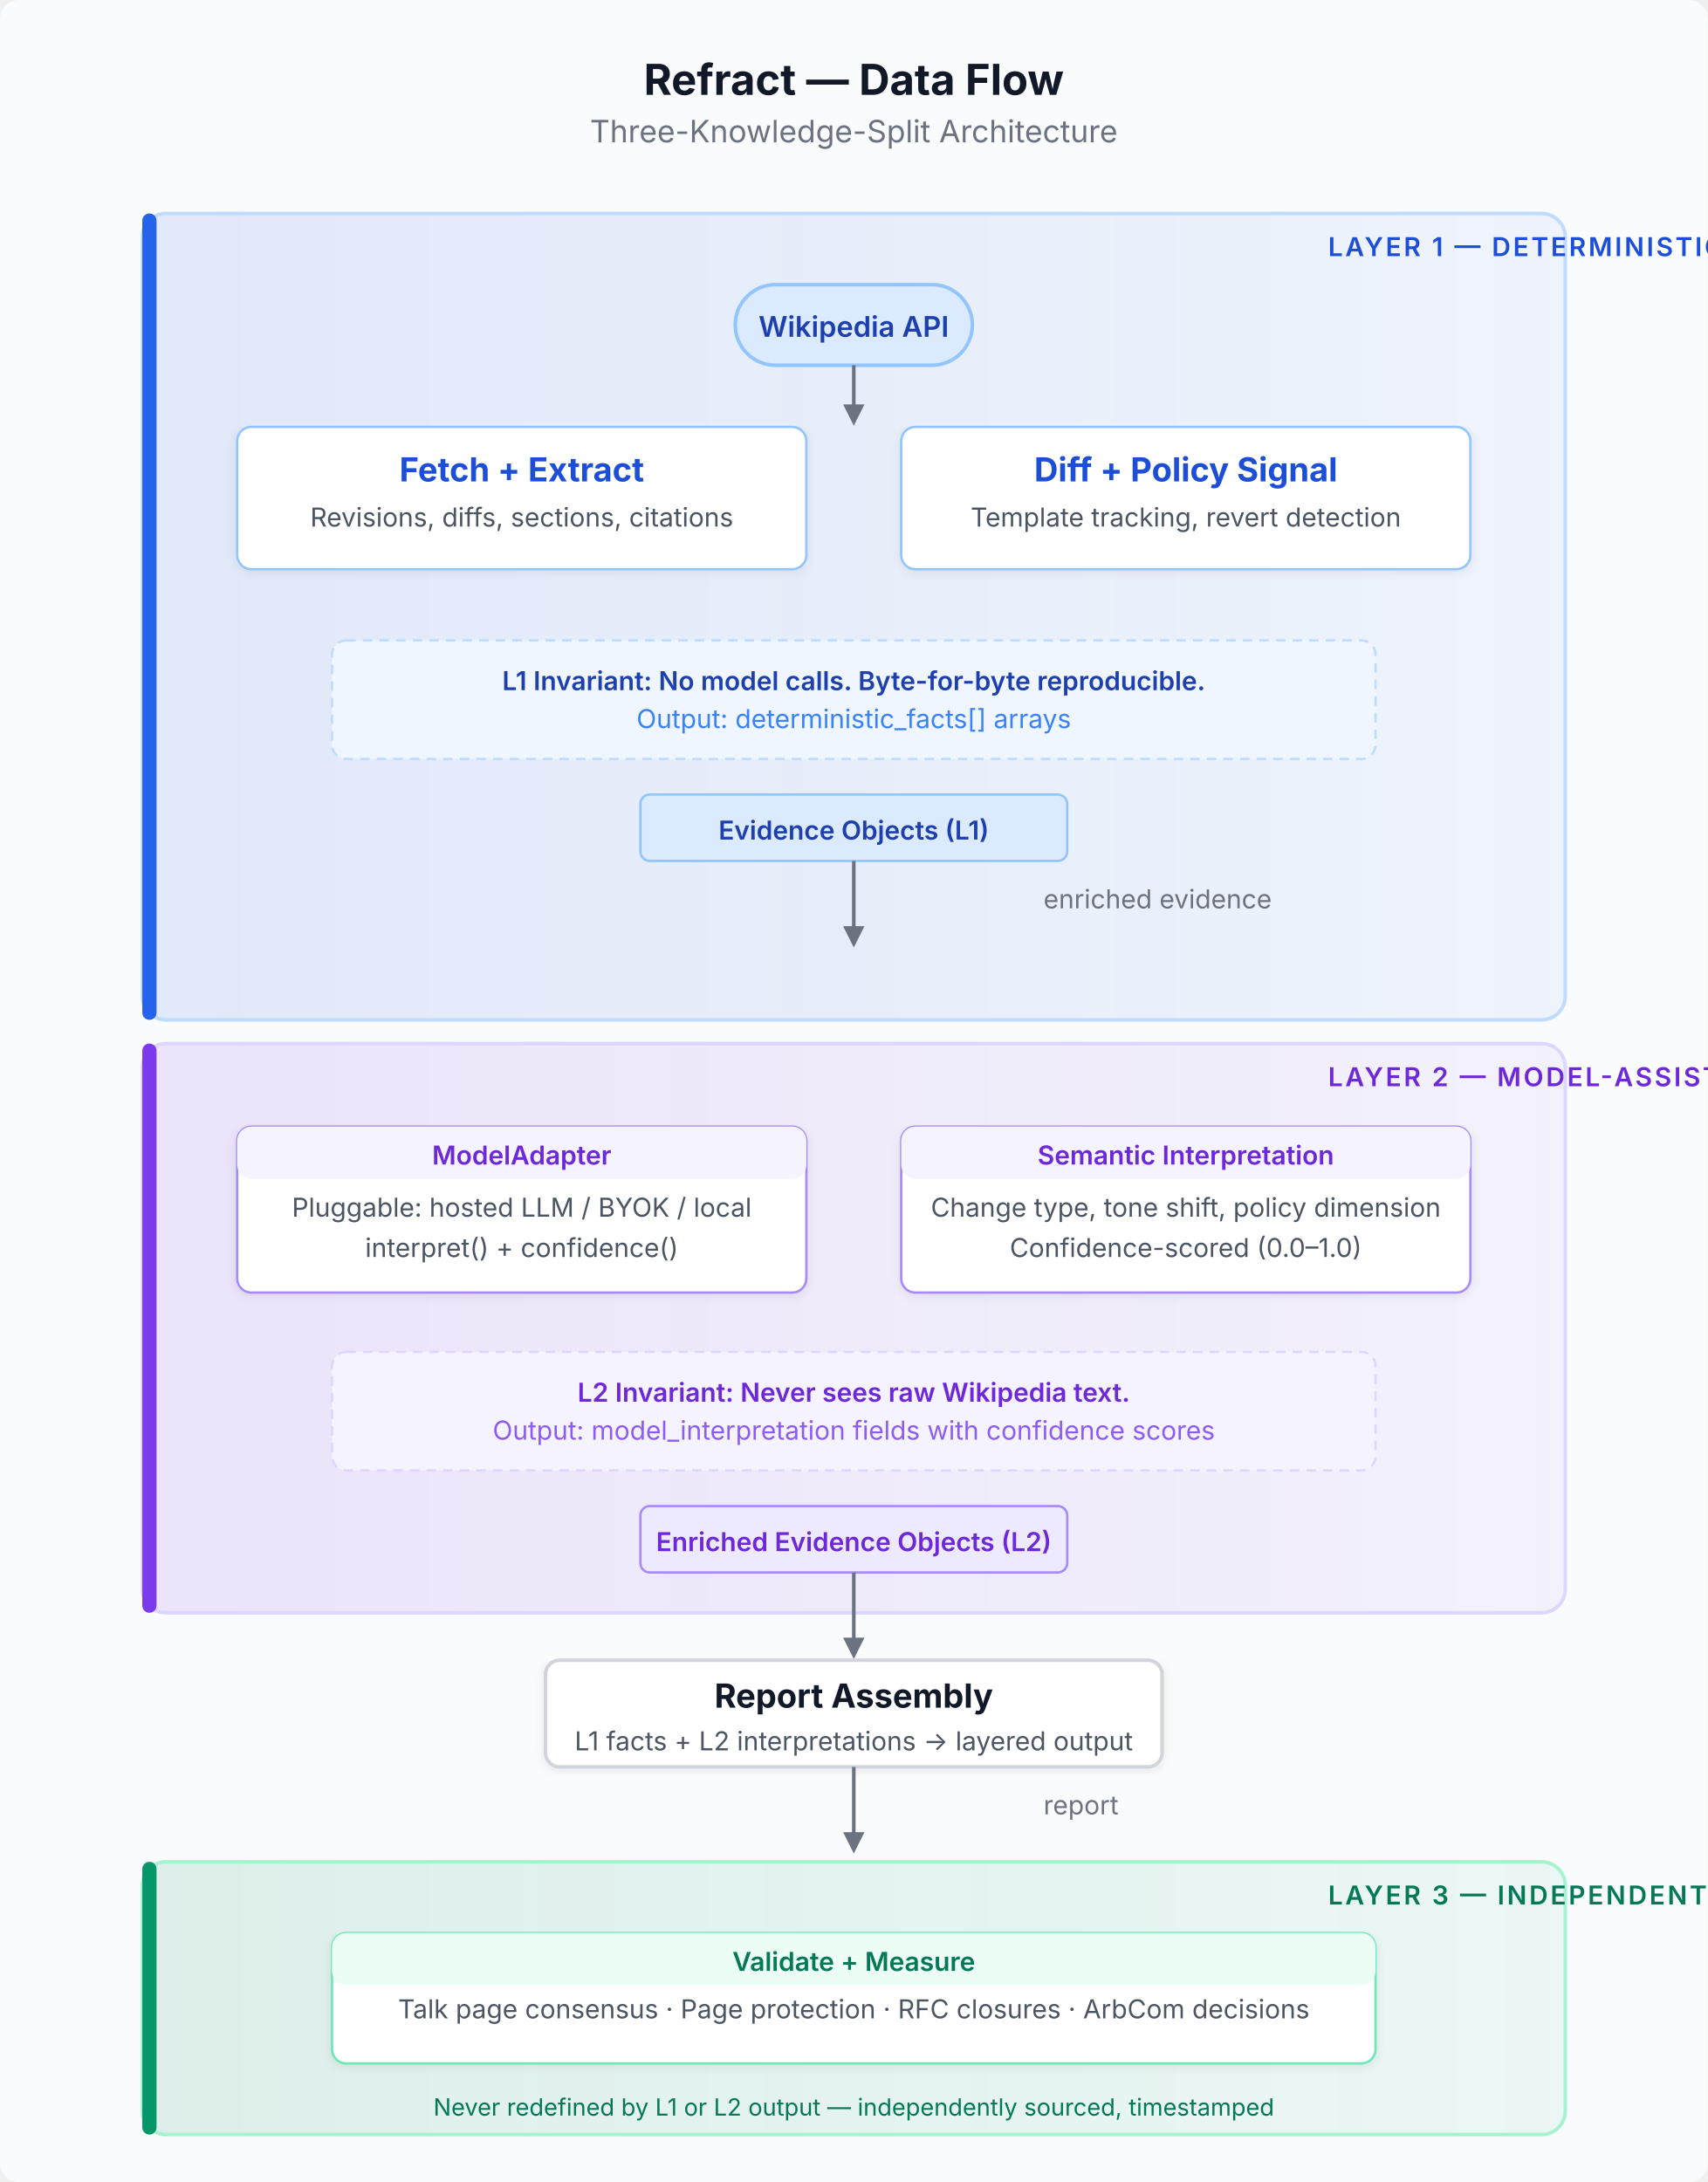
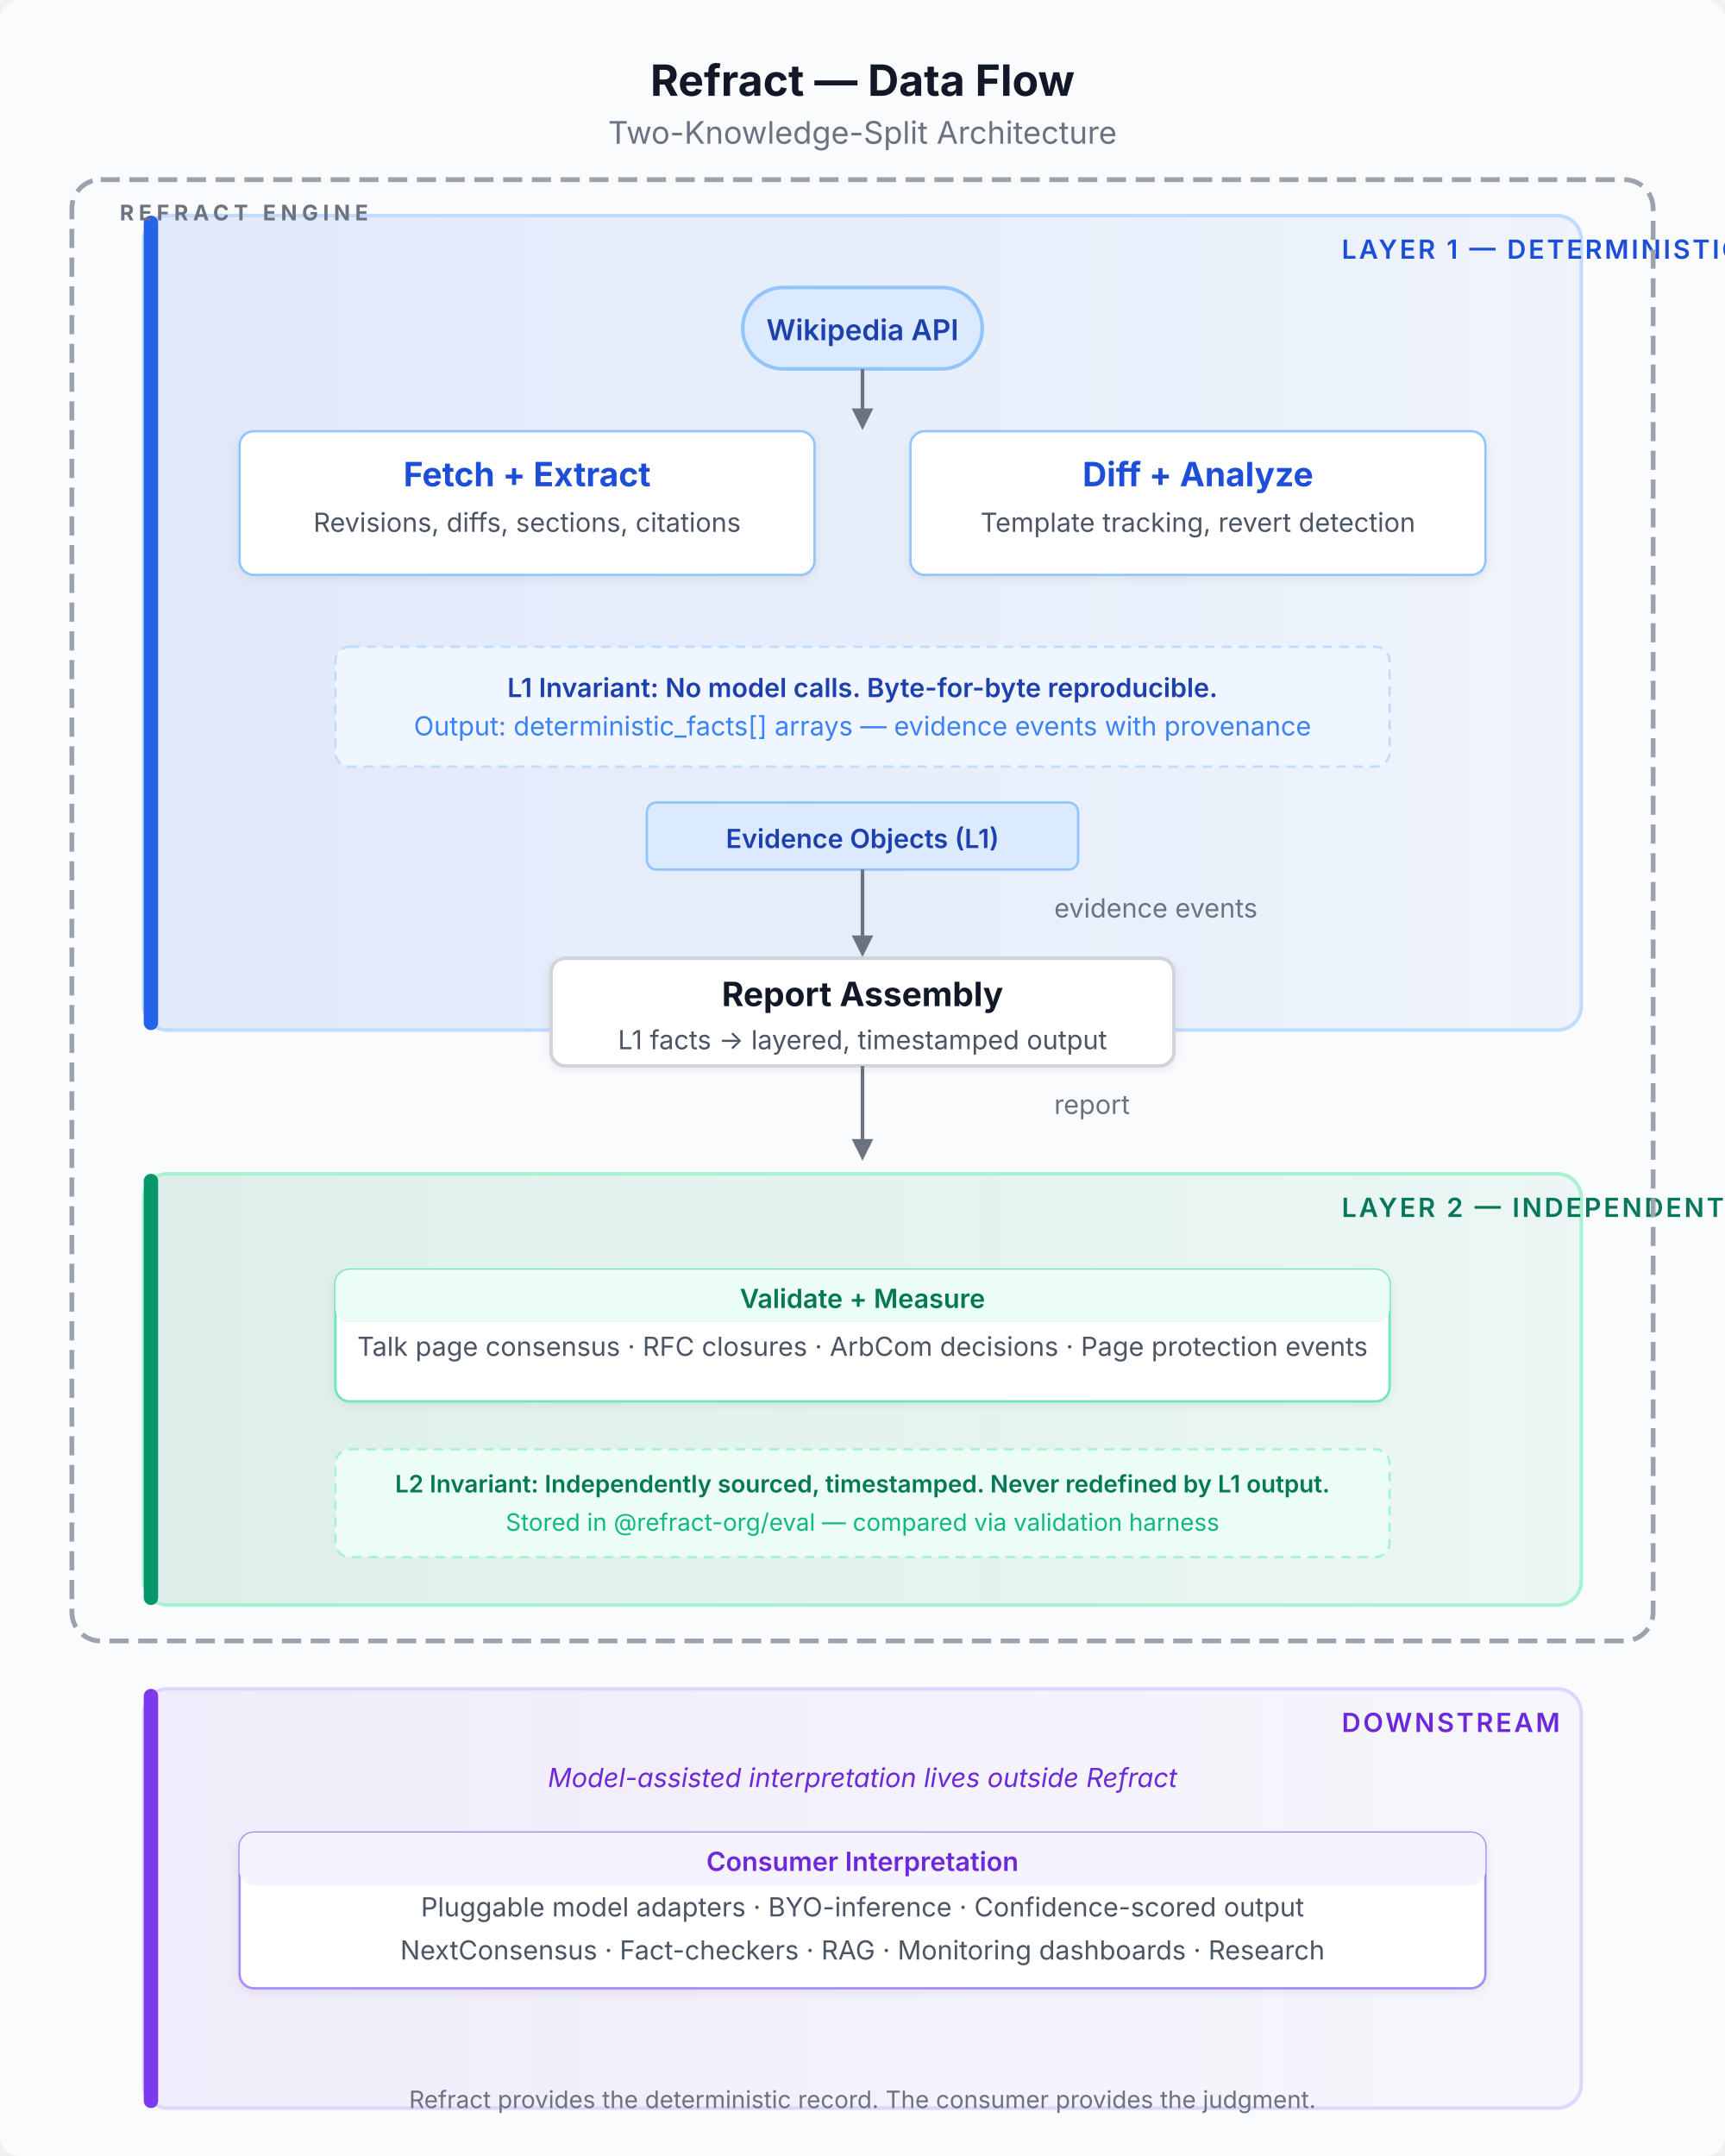
- <svg xmlns="http://www.w3.org/2000/svg" viewBox="0 0 720 920" width="720" height="920">
+ <svg xmlns="http://www.w3.org/2000/svg" viewBox="0 0 720 900" width="720" height="900">
  <defs>
    <marker id="arrow" viewBox="0 0 10 10" refX="5" refY="5" markerWidth="6" markerHeight="6" orient="auto-start-reverse">
      <path d="M 0 0 L 10 5 L 0 10 z" fill="#6b7280" />
    </marker>
    <linearGradient id="l1Grad" x1="0%" y1="0%" x2="100%" y2="0%">
      <stop offset="0%" style="stop-color:#2563eb;stop-opacity:0.12" />
      <stop offset="100%" style="stop-color:#3b82f6;stop-opacity:0.06" />
    </linearGradient>
    <linearGradient id="l2Grad" x1="0%" y1="0%" x2="100%" y2="0%">
-       <stop offset="0%" style="stop-color:#7c3aed;stop-opacity:0.12" />
-       <stop offset="100%" style="stop-color:#8b5cf6;stop-opacity:0.06" />
-     </linearGradient>
-     <linearGradient id="l3Grad" x1="0%" y1="0%" x2="100%" y2="0%">
      <stop offset="0%" style="stop-color:#059669;stop-opacity:0.12" />
      <stop offset="100%" style="stop-color:#10b981;stop-opacity:0.06" />
+     </linearGradient>
+     <linearGradient id="dsGrad" x1="0%" y1="0%" x2="100%" y2="0%">
+       <stop offset="0%" style="stop-color:#7c3aed;stop-opacity:0.08" />
+       <stop offset="100%" style="stop-color:#8b5cf6;stop-opacity:0.03" />
    </linearGradient>
    <filter id="shadow" x="-5%" y="-2%" width="110%" height="110%">
      <feDropShadow dx="0" dy="1" stdDeviation="2" flood-color="#000" flood-opacity="0.08" />
    </filter>
  </defs>
  <style>
    text { font-family: -apple-system, BlinkMacSystemFont, 'Segoe UI', sans-serif; }
    .title { font-size: 18px; font-weight: 700; fill: #111827; }
    .subtitle { font-size: 13px; fill: #6b7280; }
    .box-title { font-size: 14px; font-weight: 700; }
    .box-desc { font-size: 11px; fill: #4b5563; }
    .l1-title { fill: #1d4ed8; }
-     .l2-title { fill: #6d28d9; }
-     .l3-title { fill: #047857; }
+     .l2-title { fill: #047857; }
    .layer-label { font-size: 11px; font-weight: 600; letter-spacing: 1px; }
    .arrow-label { font-size: 11px; fill: #6b7280; }
+     .boundary-label { font-size: 10px; fill: #7c3aed; font-style: italic; }
  </style>
-   <rect width="720" height="920" fill="#fafbfc" rx="8" />
+   <rect width="720" height="900" fill="#fafbfc" rx="8" />
  <text x="360" y="40" text-anchor="middle" class="title">Refract — Data Flow</text>
-   <text x="360" y="60" text-anchor="middle" class="subtitle">Three-Knowledge-Split Architecture</text>
+   <text x="360" y="60" text-anchor="middle" class="subtitle">Two-Knowledge-Split Architecture</text>
  <rect x="60" y="90" width="600" height="340" rx="10" fill="url(#l1Grad)" stroke="#bfdbfe" stroke-width="1.5" />
  <rect x="60" y="90" width="6" height="340" rx="3" fill="#2563eb" />
  <text x="560" y="108" class="layer-label" fill="#1d4ed8">LAYER 1 — DETERMINISTIC</text>
  <rect x="310" y="120" width="100" height="34" rx="17" fill="#dbeafe" stroke="#93c5fd" stroke-width="1.5" />
  <text x="360" y="142" text-anchor="middle" font-size="12" font-weight="600" fill="#1e40af">Wikipedia API</text>
  <line x1="360" y1="154" x2="360" y2="175" stroke="#6b7280" stroke-width="1.5" marker-end="url(#arrow)" />
  <rect x="100" y="180" width="240" height="60" rx="6" fill="#fff" stroke="#93c5fd" stroke-width="1" filter="url(#shadow)" />
  <text x="220" y="203" text-anchor="middle" class="box-title l1-title">Fetch + Extract</text>
  <text x="220" y="222" text-anchor="middle" class="box-desc">Revisions, diffs, sections, citations</text>
  <rect x="380" y="180" width="240" height="60" rx="6" fill="#fff" stroke="#93c5fd" stroke-width="1" filter="url(#shadow)" />
-   <text x="500" y="203" text-anchor="middle" class="box-title l1-title">Diff + Policy Signal</text>
+   <text x="500" y="203" text-anchor="middle" class="box-title l1-title">Diff + Analyze</text>
  <text x="500" y="222" text-anchor="middle" class="box-desc">Template tracking, revert detection</text>
  <rect x="140" y="270" width="440" height="50" rx="6" fill="#eff6ff" stroke="#bfdbfe" stroke-width="1" stroke-dasharray="4,3" />
  <text x="360" y="291" text-anchor="middle" font-size="11" font-weight="600" fill="#1e40af">L1 Invariant: No model calls. Byte-for-byte reproducible.</text>
-   <text x="360" y="307" text-anchor="middle" font-size="11" fill="#3b82f6">Output: deterministic_facts[] arrays</text>
+   <text x="360" y="307" text-anchor="middle" font-size="11" fill="#3b82f6">Output: deterministic_facts[] arrays — evidence events with provenance</text>
  <rect x="270" y="335" width="180" height="28" rx="4" fill="#dbeafe" stroke="#93c5fd" stroke-width="1" />
  <text x="360" y="354" text-anchor="middle" font-size="11" font-weight="600" fill="#1e40af">Evidence Objects (L1)</text>
  <line x1="360" y1="363" x2="360" y2="395" stroke="#6b7280" stroke-width="1.5" marker-end="url(#arrow)" />
-   <text x="440" y="383" class="arrow-label">enriched evidence</text>
-   <rect x="60" y="440" width="600" height="240" rx="10" fill="url(#l2Grad)" stroke="#ddd6fe" stroke-width="1.5" />
-   <rect x="60" y="440" width="6" height="240" rx="3" fill="#7c3aed" />
-   <text x="560" y="458" class="layer-label" fill="#6d28d9">LAYER 2 — MODEL-ASSISTED</text>
-   <rect x="100" y="475" width="240" height="70" rx="6" fill="#fff" stroke="#a78bfa" stroke-width="1" filter="url(#shadow)" />
-   <rect x="100" y="475" width="240" height="22" rx="6" fill="#f5f3ff" />
-   <text x="220" y="491" text-anchor="middle" font-size="11" font-weight="600" fill="#6d28d9">ModelAdapter</text>
-   <text x="220" y="513" text-anchor="middle" class="box-desc">Pluggable: hosted LLM / BYOK / local</text>
-   <text x="220" y="530" text-anchor="middle" class="box-desc">interpret() + confidence()</text>
-   <rect x="380" y="475" width="240" height="70" rx="6" fill="#fff" stroke="#a78bfa" stroke-width="1" filter="url(#shadow)" />
-   <rect x="380" y="475" width="240" height="22" rx="6" fill="#f5f3ff" />
-   <text x="500" y="491" text-anchor="middle" font-size="11" font-weight="600" fill="#6d28d9">Semantic Interpretation</text>
-   <text x="500" y="513" text-anchor="middle" class="box-desc">Change type, tone shift, policy dimension</text>
-   <text x="500" y="530" text-anchor="middle" class="box-desc">Confidence-scored (0.0–1.0)</text>
-   <rect x="140" y="570" width="440" height="50" rx="6" fill="#f5f3ff" stroke="#ddd6fe" stroke-width="1" stroke-dasharray="4,3" />
-   <text x="360" y="591" text-anchor="middle" font-size="11" font-weight="600" fill="#6d28d9">L2 Invariant: Never sees raw Wikipedia text.</text>
-   <text x="360" y="607" text-anchor="middle" font-size="11" fill="#8b5cf6">Output: model_interpretation fields with confidence scores</text>
-   <rect x="270" y="635" width="180" height="28" rx="4" fill="#ede9fe" stroke="#a78bfa" stroke-width="1" />
-   <text x="360" y="654" text-anchor="middle" font-size="11" font-weight="600" fill="#6d28d9">Enriched Evidence Objects (L2)</text>
-   <line x1="360" y1="663" x2="360" y2="695" stroke="#6b7280" stroke-width="1.5" marker-end="url(#arrow)" />
-   <rect x="230" y="700" width="260" height="45" rx="6" fill="#fff" stroke="#d1d5db" stroke-width="1.5" filter="url(#shadow)" />
-   <text x="360" y="720" text-anchor="middle" class="box-title" fill="#111827">Report Assembly</text>
-   <text x="360" y="738" text-anchor="middle" class="box-desc">L1 facts + L2 interpretations → layered output</text>
-   <line x1="360" y1="745" x2="360" y2="777" stroke="#6b7280" stroke-width="1.5" marker-end="url(#arrow)" />
-   <text x="440" y="765" class="arrow-label">report</text>
-   <rect x="60" y="785" width="600" height="115" rx="10" fill="url(#l3Grad)" stroke="#a7f3d0" stroke-width="1.5" />
-   <rect x="60" y="785" width="6" height="115" rx="3" fill="#059669" />
-   <text x="560" y="803" class="layer-label" fill="#047857">LAYER 3 — INDEPENDENT GROUND TRUTH</text>
-   <rect x="140" y="815" width="440" height="55" rx="6" fill="#fff" stroke="#6ee7b7" stroke-width="1" filter="url(#shadow)" />
-   <rect x="140" y="815" width="440" height="22" rx="6" fill="#ecfdf5" />
-   <text x="360" y="831" text-anchor="middle" font-size="11" font-weight="600" fill="#047857">Validate + Measure</text>
-   <text x="360" y="851" text-anchor="middle" class="box-desc">Talk page consensus · Page protection · RFC closures · ArbCom decisions</text>
-   <text x="360" y="892" text-anchor="middle" font-size="10" fill="#047857">Never redefined by L1 or L2 output — independently sourced, timestamped</text>
+   <text x="440" y="383" class="arrow-label">evidence events</text>
+   <rect x="230" y="400" width="260" height="45" rx="6" fill="#fff" stroke="#d1d5db" stroke-width="1.5" filter="url(#shadow)" />
+   <text x="360" y="420" text-anchor="middle" class="box-title" fill="#111827">Report Assembly</text>
+   <text x="360" y="438" text-anchor="middle" class="box-desc">L1 facts → layered, timestamped output</text>
+   <line x1="360" y1="445" x2="360" y2="480" stroke="#6b7280" stroke-width="1.5" marker-end="url(#arrow)" />
+   <text x="440" y="465" class="arrow-label">report</text>
+   <rect x="60" y="490" width="600" height="180" rx="10" fill="url(#l2Grad)" stroke="#a7f3d0" stroke-width="1.5" />
+   <rect x="60" y="490" width="6" height="180" rx="3" fill="#059669" />
+   <text x="560" y="508" class="layer-label" fill="#047857">LAYER 2 — INDEPENDENT GROUND TRUTH</text>
+   <rect x="140" y="530" width="440" height="55" rx="6" fill="#fff" stroke="#6ee7b7" stroke-width="1" filter="url(#shadow)" />
+   <rect x="140" y="530" width="440" height="22" rx="6" fill="#ecfdf5" />
+   <text x="360" y="546" text-anchor="middle" font-size="11" font-weight="600" fill="#047857">Validate + Measure</text>
+   <text x="360" y="566" text-anchor="middle" class="box-desc">Talk page consensus · RFC closures · ArbCom decisions · Page protection events</text>
+   <rect x="140" y="605" width="440" height="45" rx="6" fill="#ecfdf5" stroke="#a7f3d0" stroke-width="1" stroke-dasharray="4,3" />
+   <text x="360" y="623" text-anchor="middle" font-size="10" font-weight="600" fill="#047857">L2 Invariant: Independently sourced, timestamped. Never redefined by L1 output.</text>
+   <text x="360" y="639" text-anchor="middle" font-size="10" fill="#10b981">Stored in @refract-org/eval — compared via validation harness</text>
+   <rect x="30" y="75" width="660" height="610" rx="12" fill="none" stroke="#9ca3af" stroke-width="2" stroke-dasharray="8,4" />
+   <text x="50" y="92" font-size="9" font-weight="700" fill="#6b7280" letter-spacing="2">REFRACT ENGINE</text>
+   <rect x="60" y="705" width="600" height="175" rx="10" fill="url(#dsGrad)" stroke="#ddd6fe" stroke-width="1.5" />
+   <rect x="60" y="705" width="6" height="175" rx="3" fill="#7c3aed" />
+   <text x="560" y="723" class="layer-label" fill="#6d28d9">DOWNSTREAM</text>
+   <text x="360" y="746" text-anchor="middle" font-size="11" fill="#6d28d9" font-style="italic">Model-assisted interpretation lives outside Refract</text>
+   <rect x="100" y="765" width="520" height="65" rx="6" fill="#fff" stroke="#a78bfa" stroke-width="1" filter="url(#shadow)" />
+   <rect x="100" y="765" width="520" height="22" rx="6" fill="#f5f3ff" />
+   <text x="360" y="781" text-anchor="middle" font-size="11" font-weight="600" fill="#6d28d9">Consumer Interpretation</text>
+   <text x="360" y="800" text-anchor="middle" class="box-desc">Pluggable model adapters · BYO-inference · Confidence-scored output</text>
+   <text x="360" y="818" text-anchor="middle" class="box-desc">NextConsensus · Fact-checkers · RAG · Monitoring dashboards · Research</text>
+   <text x="360" y="880" text-anchor="middle" font-size="10" fill="#6b7280">Refract provides the deterministic record. The consumer provides the judgment.</text>
</svg>
